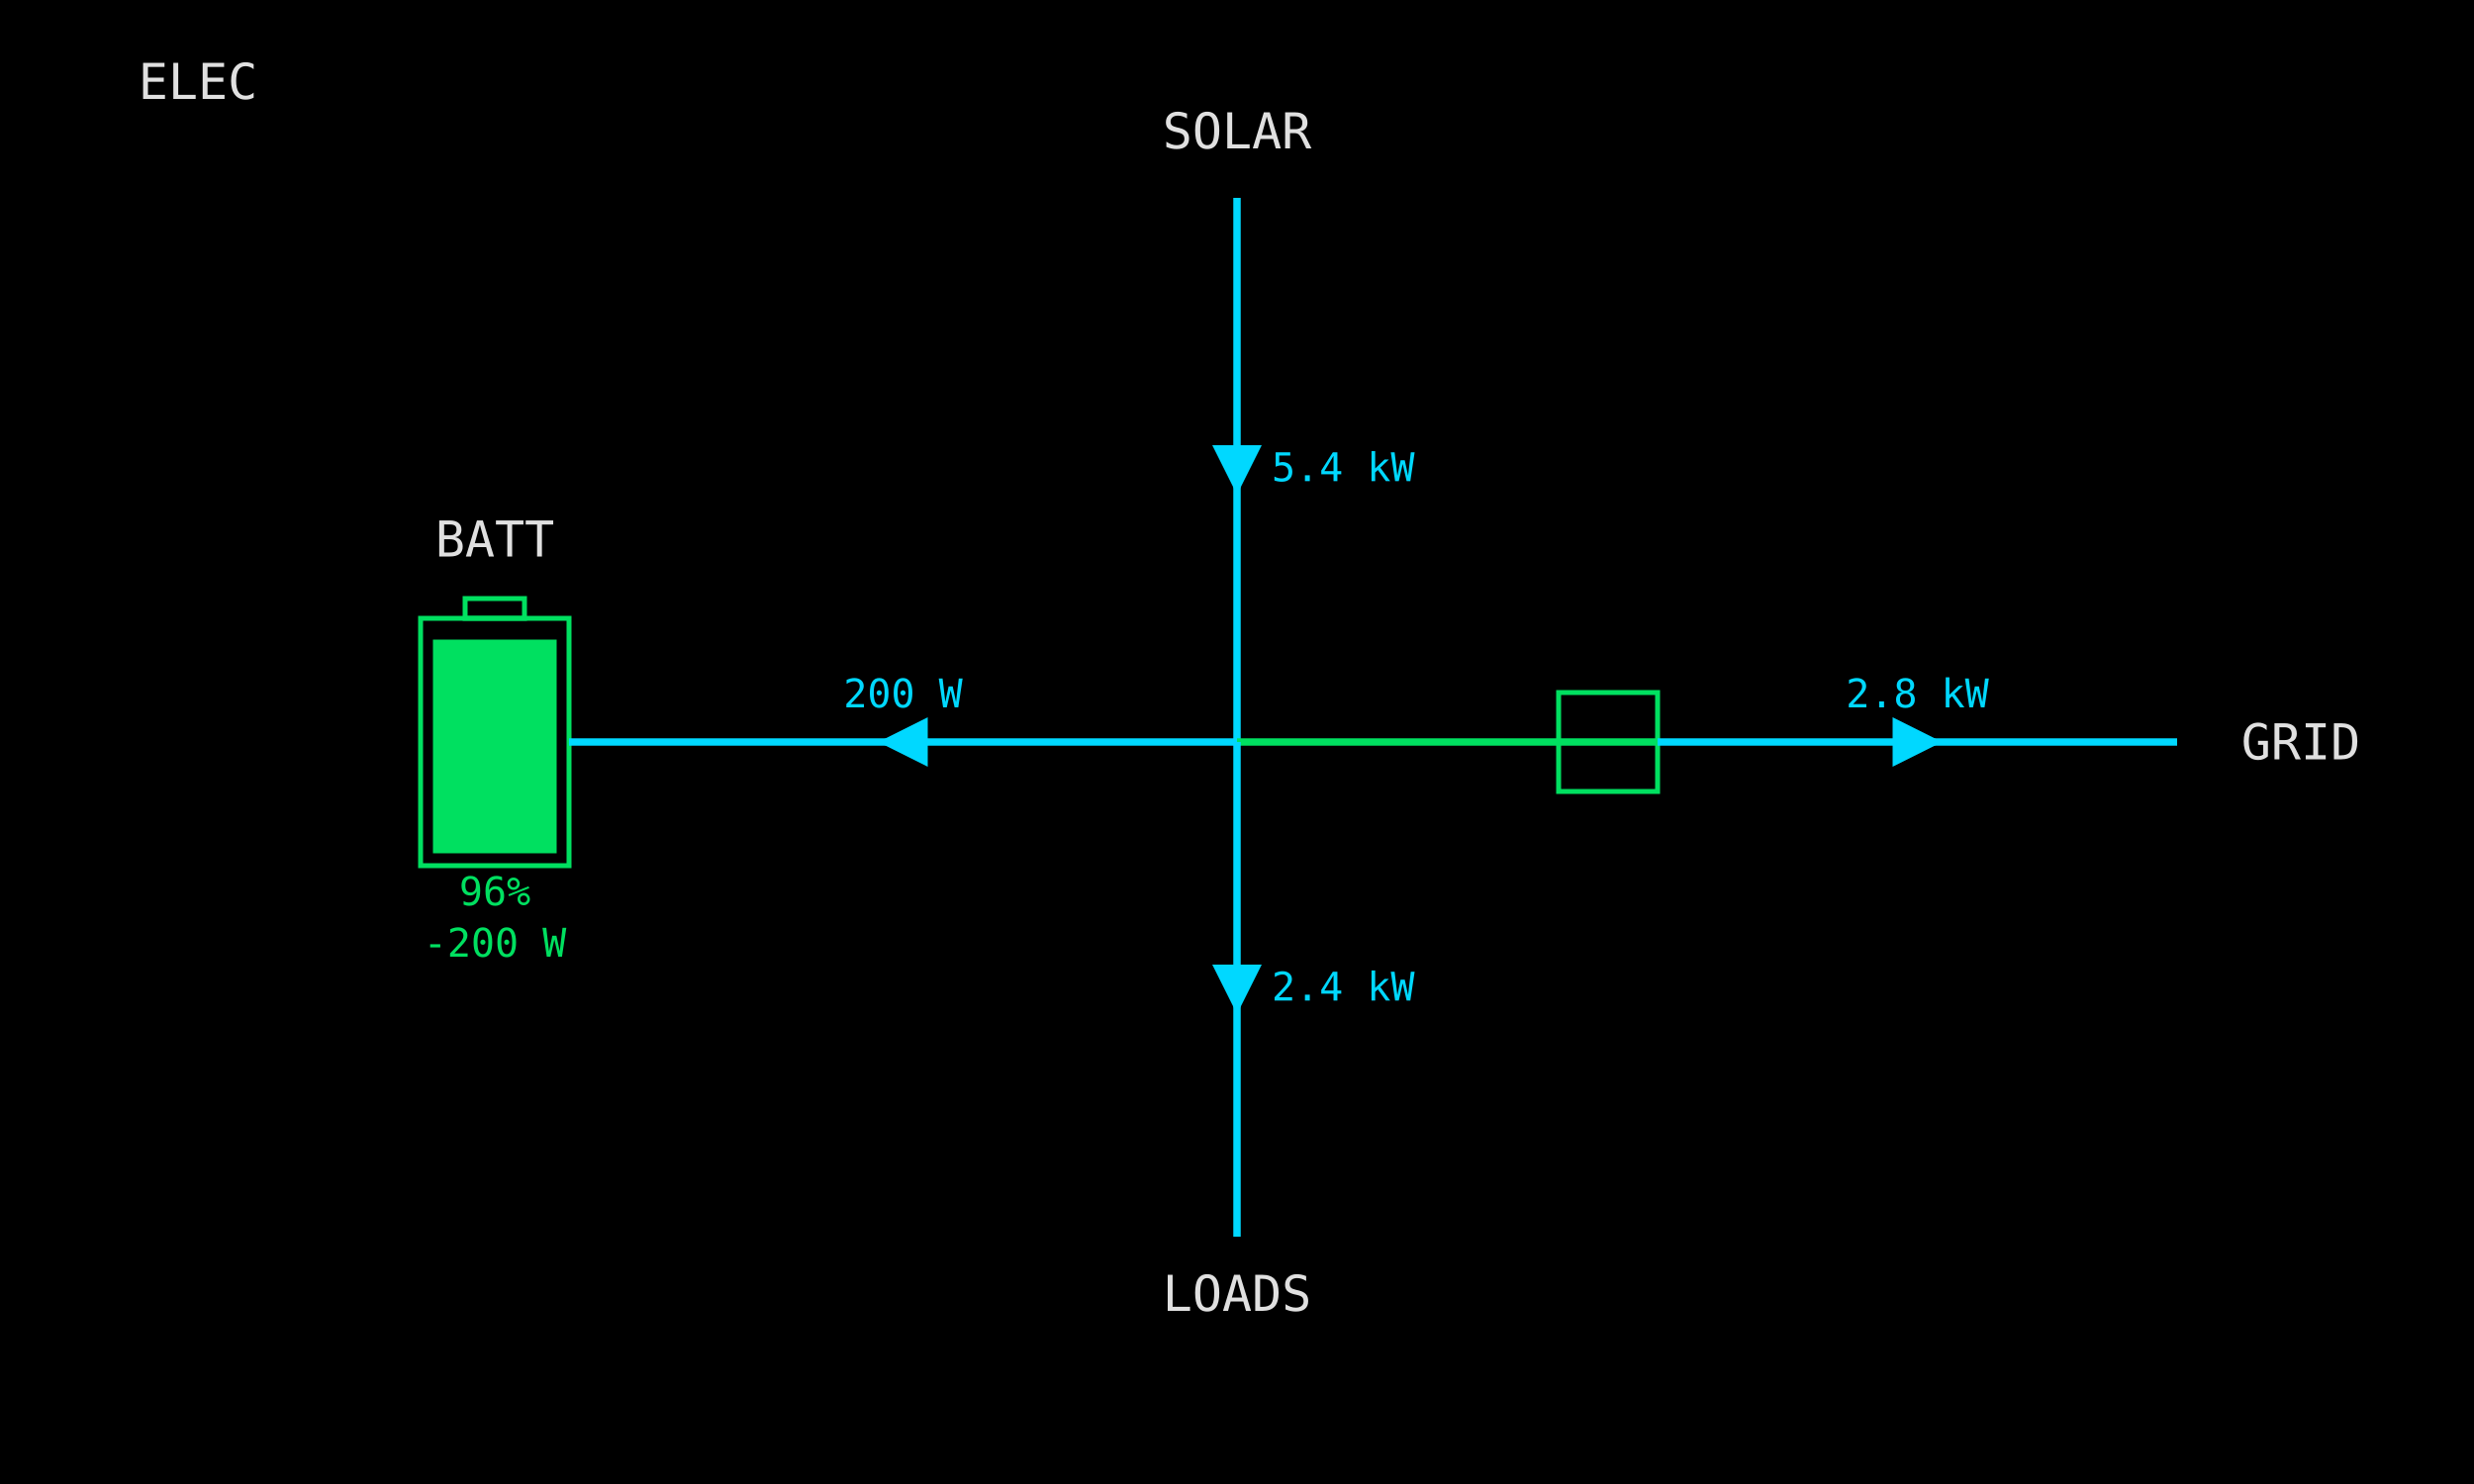
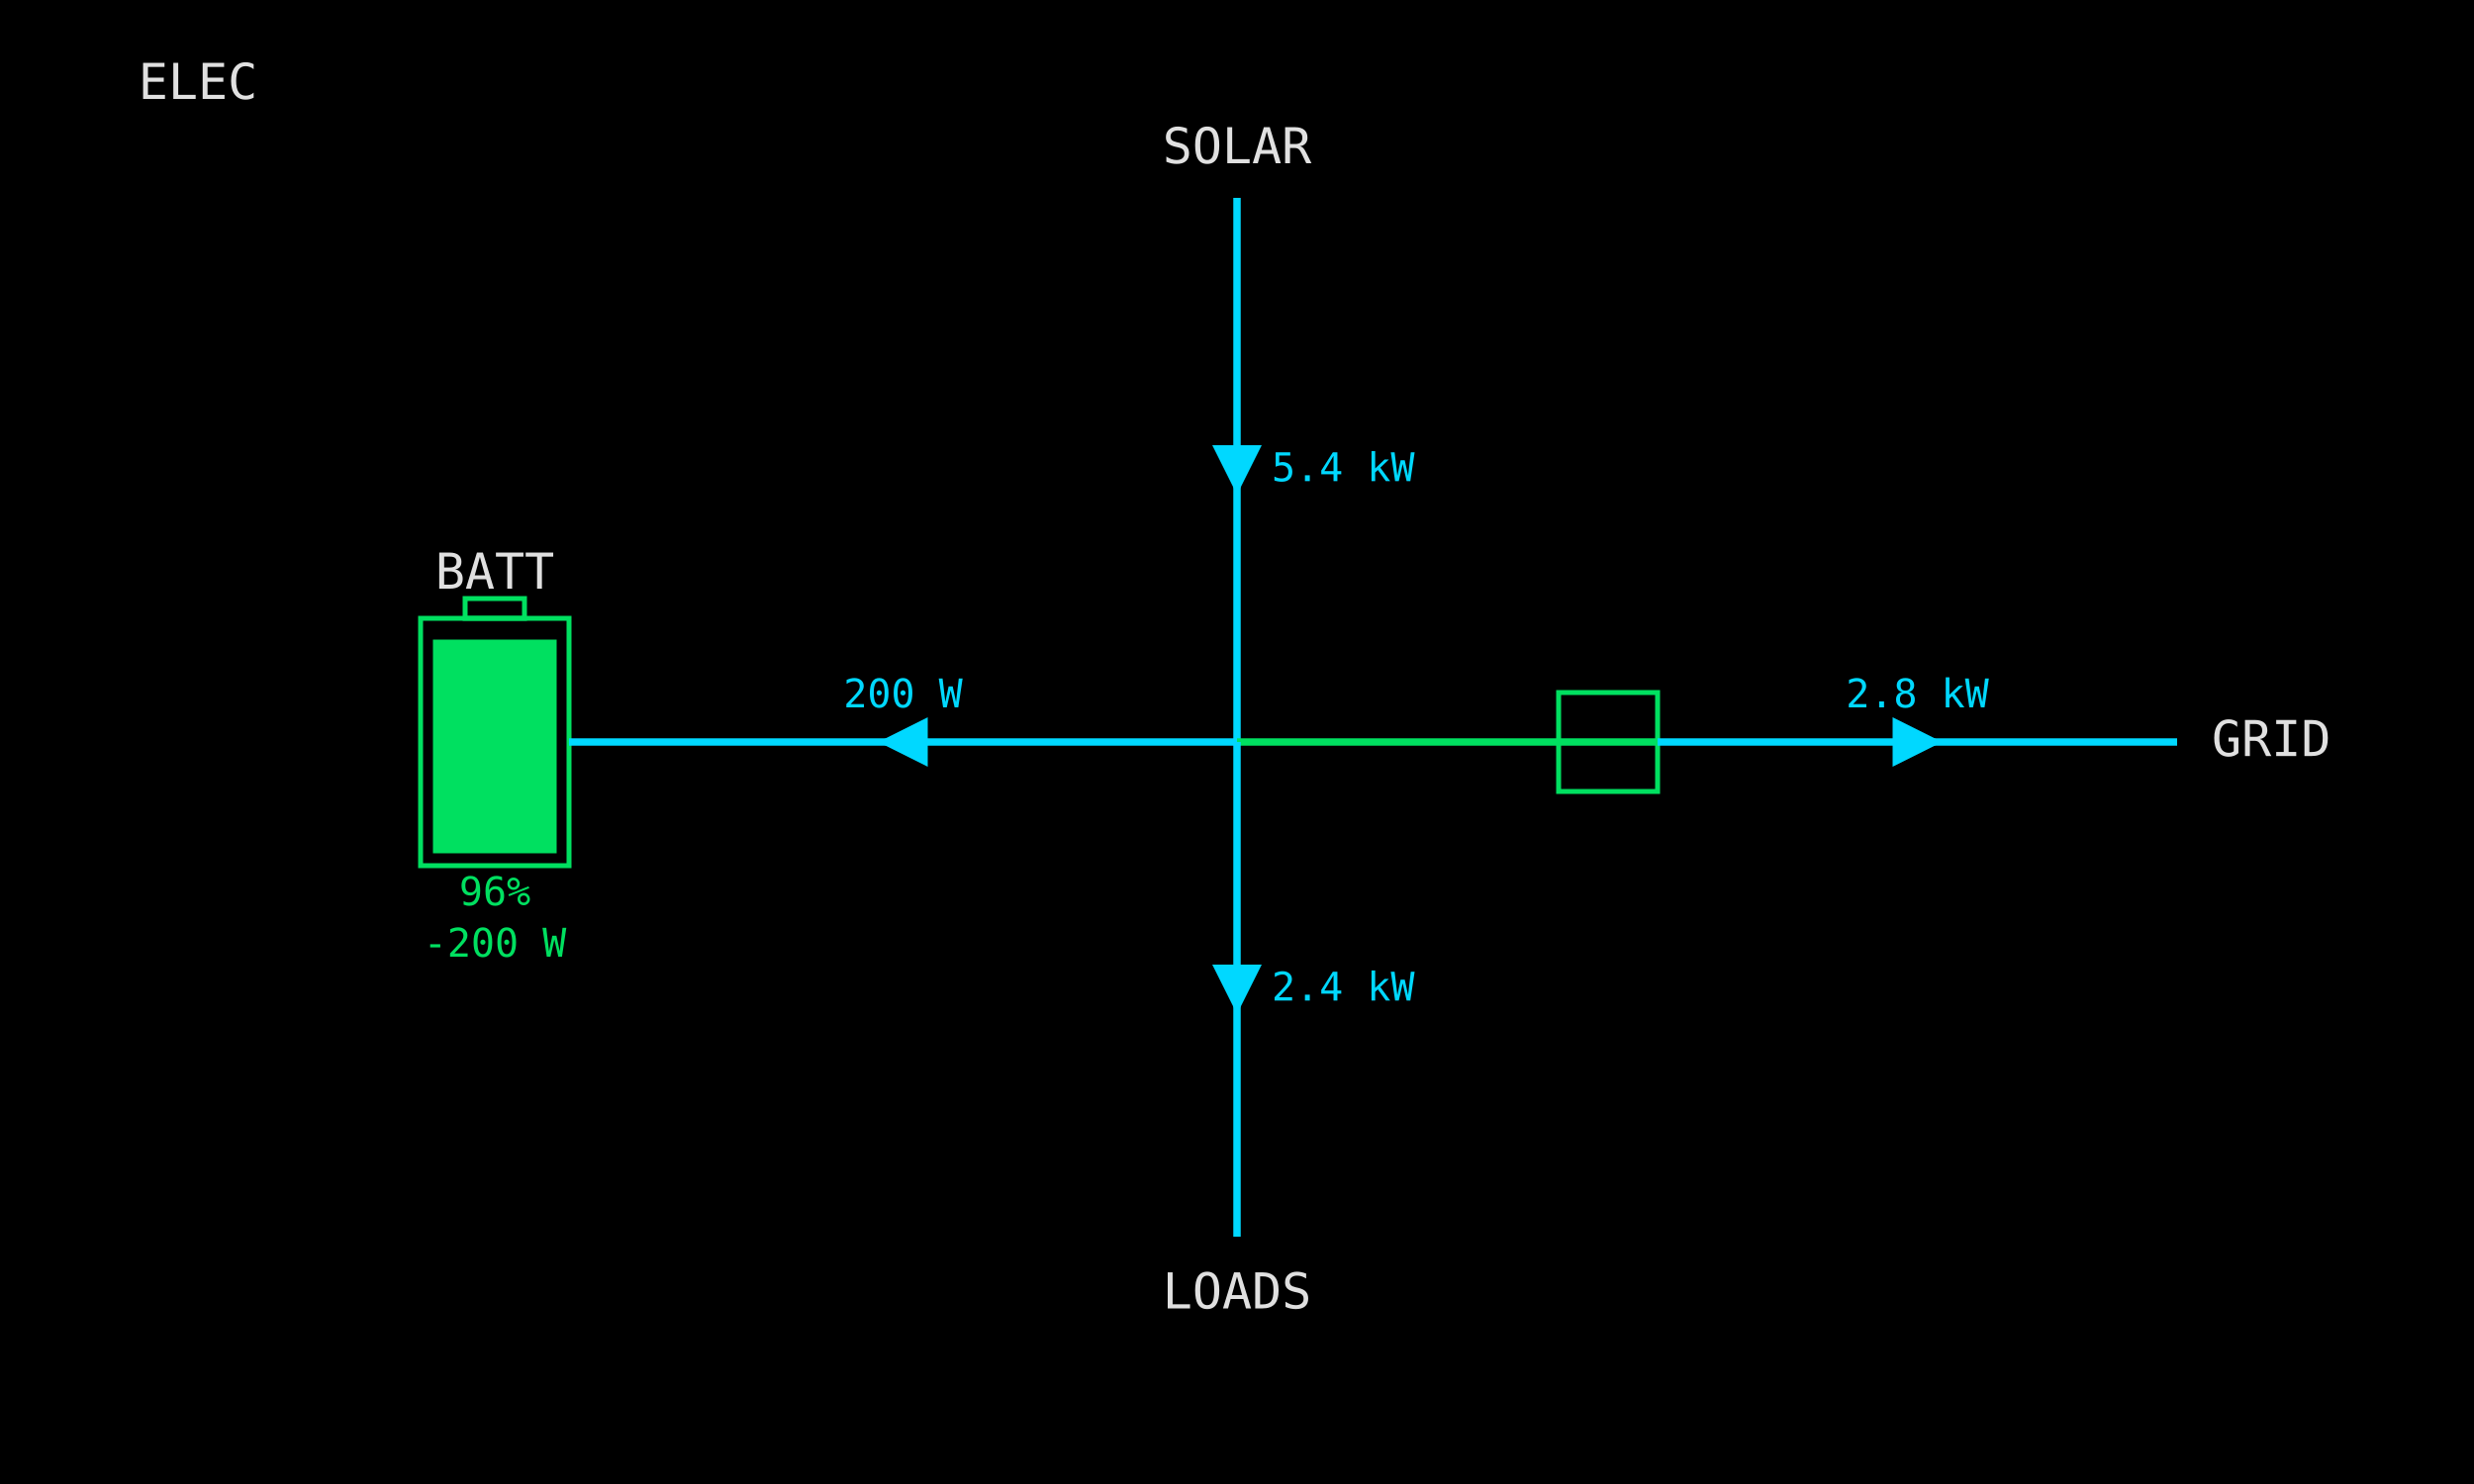
<svg xmlns="http://www.w3.org/2000/svg" viewBox="0 0 1000 600" width="1280" height="768" data-page="electrical" data-theme="dark">
  <rect x="0" y="0" width="1000" height="600" fill="#000000" />
  <g id="title">
    <text x="80" y="40" text-anchor="middle" font-family="DejaVu Sans Mono, monospace" font-size="20" fill="#e0e0e0">ELEC</text>
  </g>
-   <g id="solar_label">
-     <text x="500" y="60" text-anchor="middle" font-family="DejaVu Sans Mono, monospace" font-size="20" fill="#e0e0e0">SOLAR</text>
-   </g>
  <g id="solar">
    <polyline points="500,80 500,300" fill="none" stroke="#00d8ff" stroke-width="3" stroke-linejoin="round" />
    <polygon points="500,200 490,180 510,180" fill="#00d8ff" />
+     <text x="500" y="66" text-anchor="middle" font-family="DejaVu Sans Mono, monospace" font-size="20" fill="#e0e0e0">SOLAR</text>
    <text x="514" y="190" text-anchor="start" dominant-baseline="middle" font-family="DejaVu Sans Mono, monospace" font-size="16" fill="#00d8ff">5.4 kW</text>
-   </g>
-   <g id="battery_label">
-     <text x="200" y="225" text-anchor="middle" font-family="DejaVu Sans Mono, monospace" font-size="20" fill="#e0e0e0">BATT</text>
  </g>
  <g id="battery">
    <rect x="170" y="250" width="60" height="100" fill="none" stroke="#00e060" stroke-width="2" />
    <rect x="188" y="242" width="24" height="8" fill="none" stroke="#00e060" stroke-width="2" />
    <rect x="175" y="258.6" width="50" height="86.4" fill="#00e060" />
+     <text x="200" y="238" text-anchor="middle" font-family="DejaVu Sans Mono, monospace" font-size="20" fill="#e0e0e0">BATT</text>
    <text x="200" y="366" text-anchor="middle" font-family="DejaVu Sans Mono, monospace" font-size="16" fill="#00e060">96%</text>
    <text x="200" y="386.8" text-anchor="middle" font-family="DejaVu Sans Mono, monospace" font-size="16" fill="#00e060">-200 W</text>
  </g>
  <g id="battery_feed">
    <polyline points="230,300 500,300" fill="none" stroke="#00d8ff" stroke-width="3" stroke-linejoin="round" />
    <polygon points="355,300 375,290 375,310" fill="#00d8ff" />
    <text x="365" y="286" text-anchor="middle" font-family="DejaVu Sans Mono, monospace" font-size="16" fill="#00d8ff">200 W</text>
  </g>
  <g id="bus_tie">
    <polyline points="500,300 630,300" fill="none" stroke="#00e060" stroke-width="3" stroke-linejoin="round" />
  </g>
  <g id="main_breaker">
    <g>
      <rect x="630" y="280" width="40" height="40" fill="none" stroke="#00e060" stroke-width="2" />
      <line x1="630" y1="300" x2="670" y2="300" stroke="#00e060" stroke-width="3" stroke-linecap="round" />
    </g>
  </g>
  <g id="grid">
    <polyline points="880,300 670,300" fill="none" stroke="#00d8ff" stroke-width="3" stroke-linejoin="round" />
    <polygon points="785,300 765,310 765,290" fill="#00d8ff" />
+     <text x="894" y="300" text-anchor="start" dominant-baseline="middle" font-family="DejaVu Sans Mono, monospace" font-size="20" fill="#e0e0e0">GRID</text>
    <text x="775" y="286" text-anchor="middle" font-family="DejaVu Sans Mono, monospace" font-size="16" fill="#00d8ff">2.8 kW</text>
-   </g>
-   <g id="grid_label">
-     <text x="930" y="307" text-anchor="middle" font-family="DejaVu Sans Mono, monospace" font-size="20" fill="#e0e0e0">GRID</text>
  </g>
  <g id="loads">
    <polyline points="500,300 500,500" fill="none" stroke="#00d8ff" stroke-width="3" stroke-linejoin="round" />
    <polygon points="500,410 490,390 510,390" fill="#00d8ff" />
+     <text x="500" y="529" text-anchor="middle" font-family="DejaVu Sans Mono, monospace" font-size="20" fill="#e0e0e0">LOADS</text>
    <text x="514" y="400" text-anchor="start" dominant-baseline="middle" font-family="DejaVu Sans Mono, monospace" font-size="16" fill="#00d8ff">2.4 kW</text>
  </g>
-   <g id="loads_label">
-     <text x="500" y="530" text-anchor="middle" font-family="DejaVu Sans Mono, monospace" font-size="20" fill="#e0e0e0">LOADS</text>
-   </g>
</svg>
